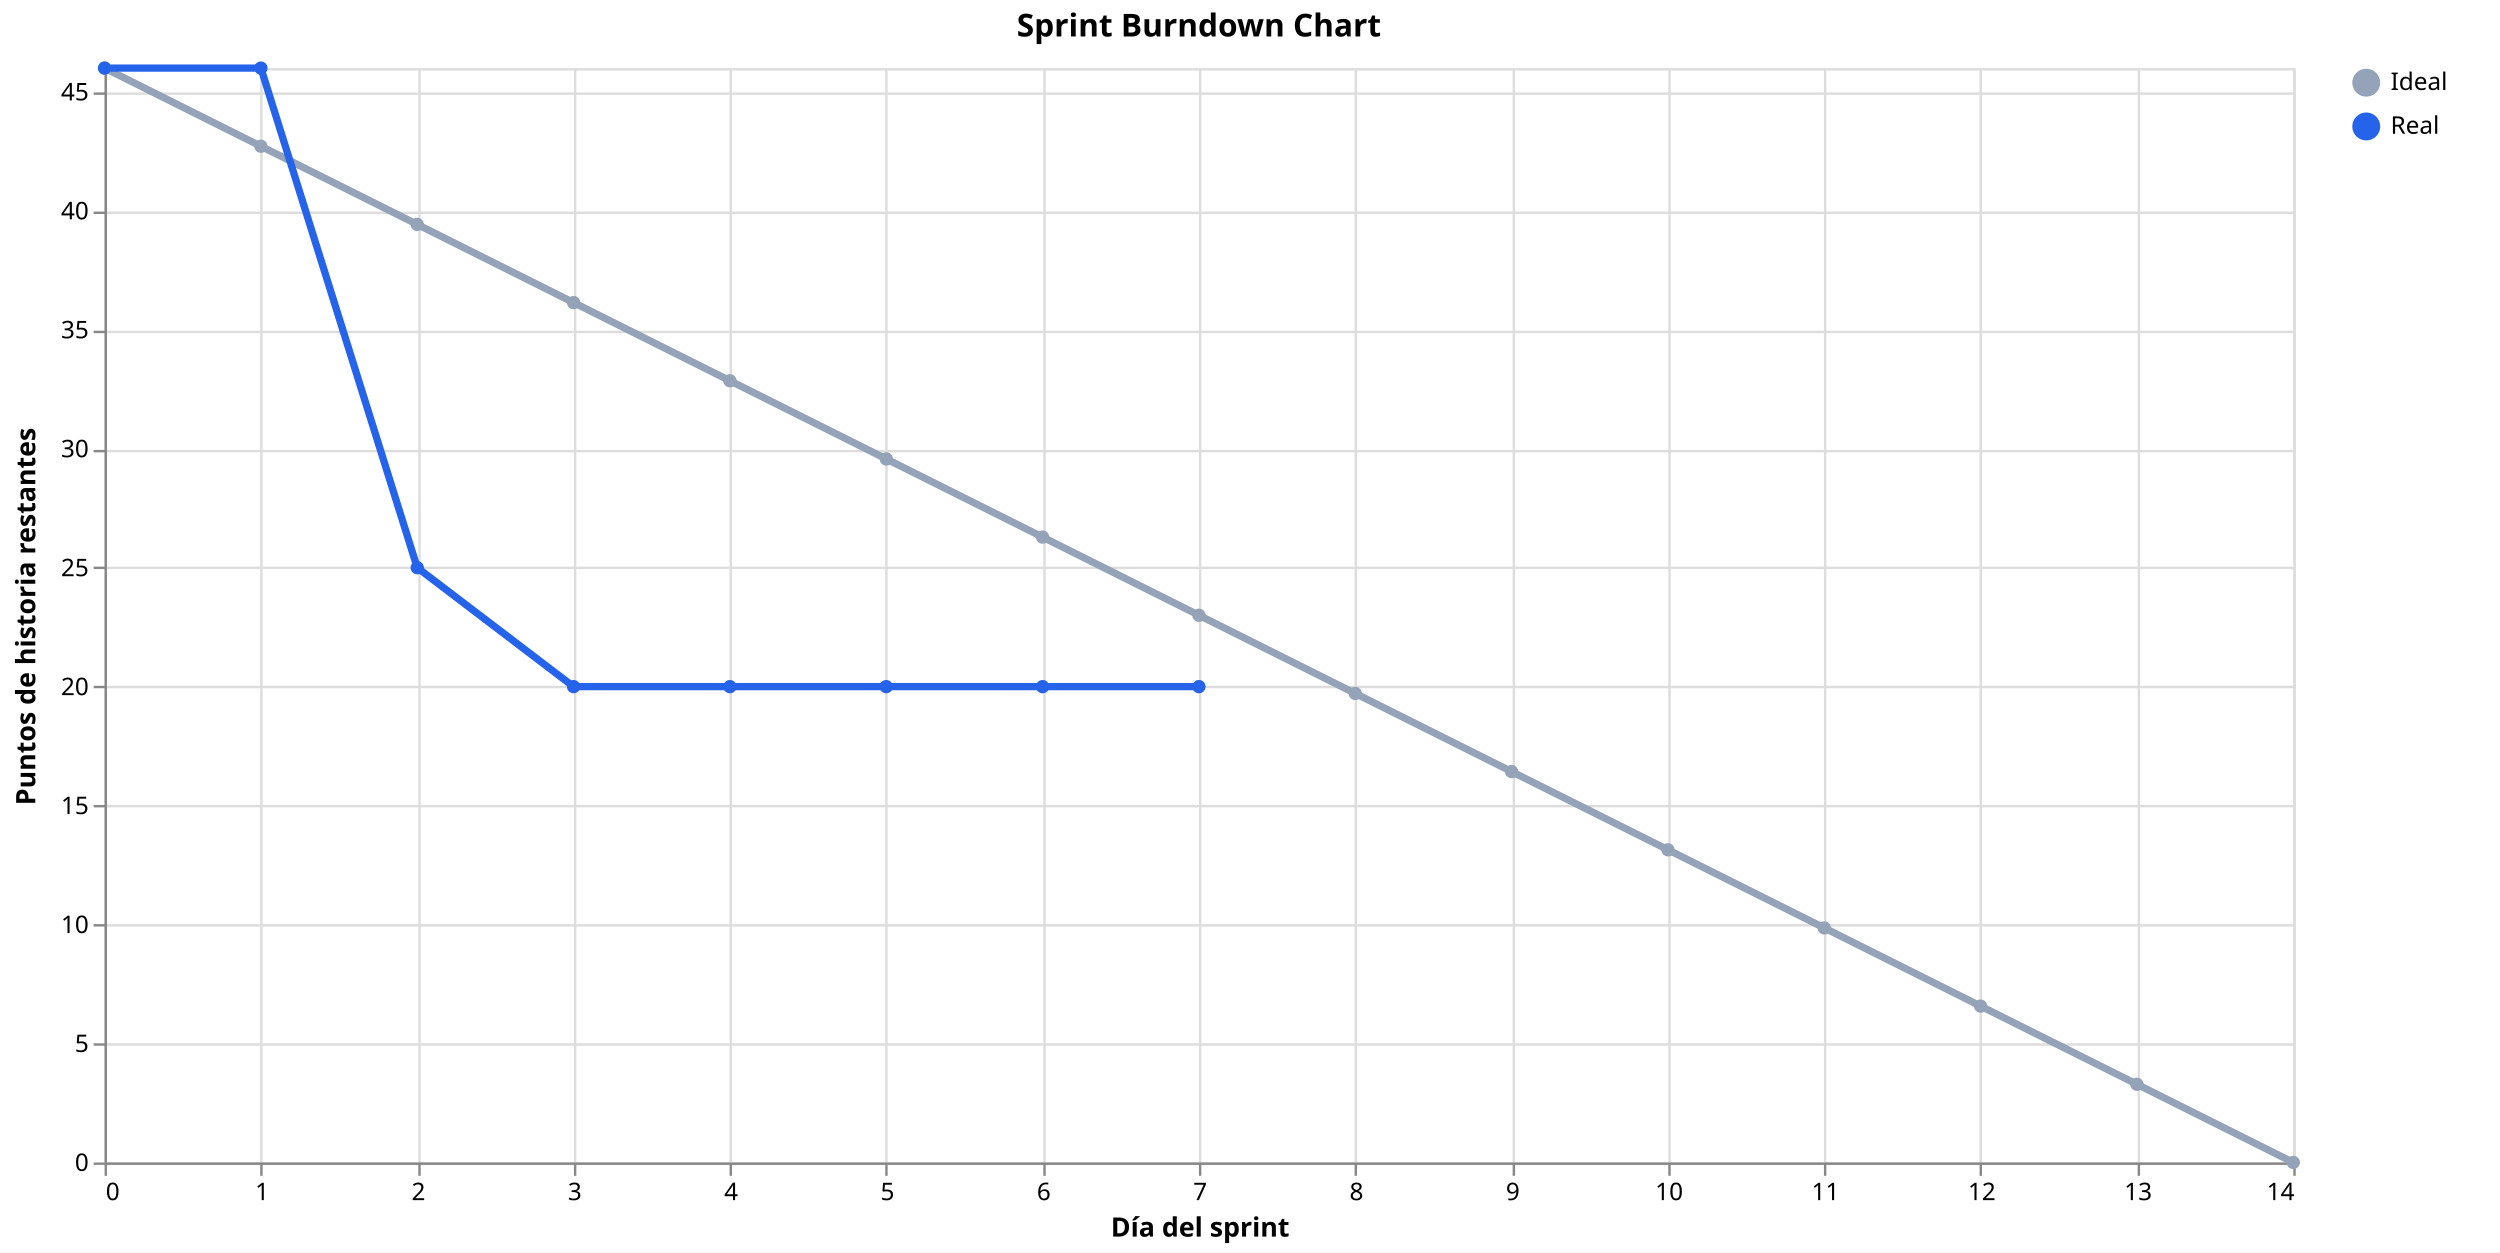
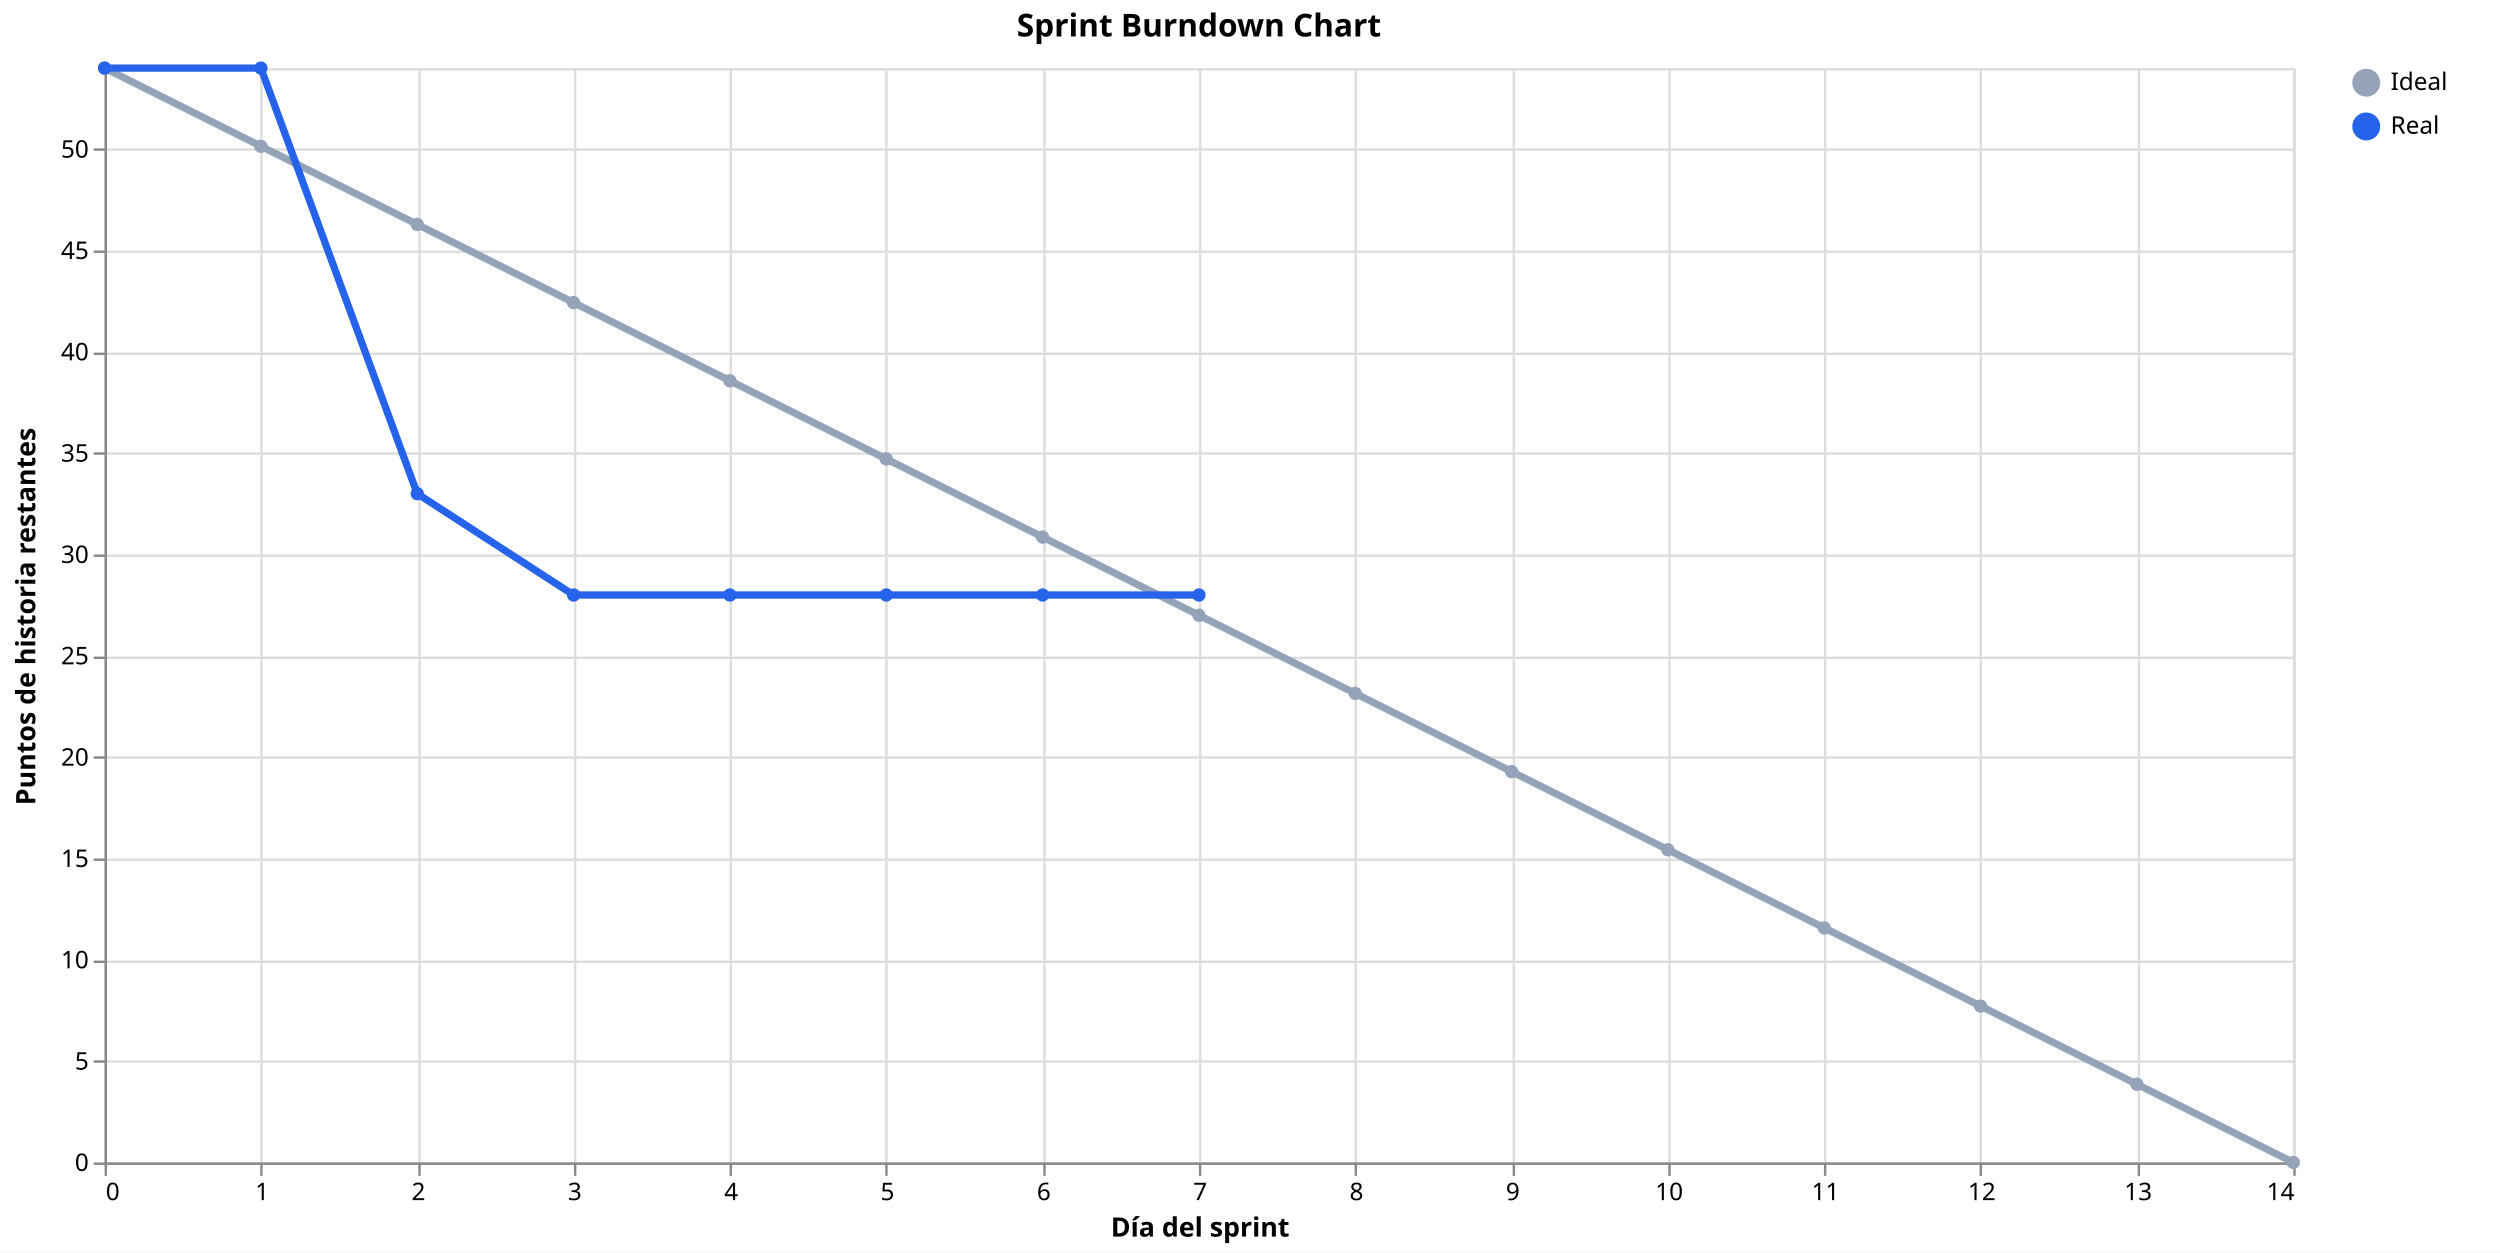
<svg xmlns="http://www.w3.org/2000/svg" version="1.1" class="marks" width="1028" height="515" viewBox="0 0 1028 515">
  <rect width="1028" height="515" fill="white" />
  <g fill="none" stroke-miterlimit="4" transform="translate(43,28)">
    <g class="mark-group role-frame root" role="graphics-object" aria-roledescription="group mark container">
      <g transform="translate(0,0)">
        <path class="background" aria-hidden="true" d="M0.5,0.5h900v450h-900Z" stroke="#ddd" />
        <g>
          <g class="mark-group role-axis" aria-hidden="true">
            <g transform="translate(0.5,450.5)">
              <path class="background" aria-hidden="true" d="M0,0h0v0h0Z" pointer-events="none" />
              <g>
                <g class="mark-rule role-axis-grid" pointer-events="none">
                  <line transform="translate(0,-450)" x2="0" y2="450" stroke="#ddd" stroke-width="1" opacity="1" />
                  <line transform="translate(64,-450)" x2="0" y2="450" stroke="#ddd" stroke-width="1" opacity="1" />
                  <line transform="translate(129,-450)" x2="0" y2="450" stroke="#ddd" stroke-width="1" opacity="1" />
                  <line transform="translate(193,-450)" x2="0" y2="450" stroke="#ddd" stroke-width="1" opacity="1" />
                  <line transform="translate(257,-450)" x2="0" y2="450" stroke="#ddd" stroke-width="1" opacity="1" />
                  <line transform="translate(321,-450)" x2="0" y2="450" stroke="#ddd" stroke-width="1" opacity="1" />
                  <line transform="translate(386,-450)" x2="0" y2="450" stroke="#ddd" stroke-width="1" opacity="1" />
                  <line transform="translate(450,-450)" x2="0" y2="450" stroke="#ddd" stroke-width="1" opacity="1" />
                  <line transform="translate(514,-450)" x2="0" y2="450" stroke="#ddd" stroke-width="1" opacity="1" />
                  <line transform="translate(579,-450)" x2="0" y2="450" stroke="#ddd" stroke-width="1" opacity="1" />
                  <line transform="translate(643,-450)" x2="0" y2="450" stroke="#ddd" stroke-width="1" opacity="1" />
                  <line transform="translate(707,-450)" x2="0" y2="450" stroke="#ddd" stroke-width="1" opacity="1" />
                  <line transform="translate(771,-450)" x2="0" y2="450" stroke="#ddd" stroke-width="1" opacity="1" />
                  <line transform="translate(836,-450)" x2="0" y2="450" stroke="#ddd" stroke-width="1" opacity="1" />
                  <line transform="translate(900,-450)" x2="0" y2="450" stroke="#ddd" stroke-width="1" opacity="1" />
                </g>
              </g>
              <path class="foreground" aria-hidden="true" d="" pointer-events="none" display="none" />
            </g>
          </g>
          <g class="mark-group role-axis" aria-hidden="true">
            <g transform="translate(0.5,0.5)">
              <path class="background" aria-hidden="true" d="M0,0h0v0h0Z" pointer-events="none" />
              <g>
                <g class="mark-rule role-axis-grid" pointer-events="none">
                  <line transform="translate(0,450)" x2="900" y2="0" stroke="#ddd" stroke-width="1" opacity="1" />
-                   <line transform="translate(0,401)" x2="900" y2="0" stroke="#ddd" stroke-width="1" opacity="1" />
-                   <line transform="translate(0,352)" x2="900" y2="0" stroke="#ddd" stroke-width="1" opacity="1" />
-                   <line transform="translate(0,303)" x2="900" y2="0" stroke="#ddd" stroke-width="1" opacity="1" />
-                   <line transform="translate(0,254)" x2="900" y2="0" stroke="#ddd" stroke-width="1" opacity="1" />
-                   <line transform="translate(0,205)" x2="900" y2="0" stroke="#ddd" stroke-width="1" opacity="1" />
-                   <line transform="translate(0,157)" x2="900" y2="0" stroke="#ddd" stroke-width="1" opacity="1" />
-                   <line transform="translate(0,108)" x2="900" y2="0" stroke="#ddd" stroke-width="1" opacity="1" />
-                   <line transform="translate(0,59)" x2="900" y2="0" stroke="#ddd" stroke-width="1" opacity="1" />
-                   <line transform="translate(0,10)" x2="900" y2="0" stroke="#ddd" stroke-width="1" opacity="1" />
+                   <line transform="translate(0,408)" x2="900" y2="0" stroke="#ddd" stroke-width="1" opacity="1" />
+                   <line transform="translate(0,367)" x2="900" y2="0" stroke="#ddd" stroke-width="1" opacity="1" />
+                   <line transform="translate(0,325)" x2="900" y2="0" stroke="#ddd" stroke-width="1" opacity="1" />
+                   <line transform="translate(0,283)" x2="900" y2="0" stroke="#ddd" stroke-width="1" opacity="1" />
+                   <line transform="translate(0,242)" x2="900" y2="0" stroke="#ddd" stroke-width="1" opacity="1" />
+                   <line transform="translate(0,200)" x2="900" y2="0" stroke="#ddd" stroke-width="1" opacity="1" />
+                   <line transform="translate(0,158)" x2="900" y2="0" stroke="#ddd" stroke-width="1" opacity="1" />
+                   <line transform="translate(0,117)" x2="900" y2="0" stroke="#ddd" stroke-width="1" opacity="1" />
+                   <line transform="translate(0,75)" x2="900" y2="0" stroke="#ddd" stroke-width="1" opacity="1" />
+                   <line transform="translate(0,33)" x2="900" y2="0" stroke="#ddd" stroke-width="1" opacity="1" />
                </g>
              </g>
              <path class="foreground" aria-hidden="true" d="" pointer-events="none" display="none" />
            </g>
          </g>
          <g class="mark-group role-axis" role="graphics-symbol" aria-roledescription="axis" aria-label="X-axis titled 'Día del sprint' for a linear scale with values from 0 to 14">
            <g transform="translate(0.5,450.5)">
              <path class="background" aria-hidden="true" d="M0,0h0v0h0Z" pointer-events="none" />
              <g>
                <g class="mark-rule role-axis-tick" pointer-events="none">
                  <line transform="translate(0,0)" x2="0" y2="5" stroke="#888" stroke-width="1" opacity="1" />
                  <line transform="translate(64,0)" x2="0" y2="5" stroke="#888" stroke-width="1" opacity="1" />
                  <line transform="translate(129,0)" x2="0" y2="5" stroke="#888" stroke-width="1" opacity="1" />
                  <line transform="translate(193,0)" x2="0" y2="5" stroke="#888" stroke-width="1" opacity="1" />
                  <line transform="translate(257,0)" x2="0" y2="5" stroke="#888" stroke-width="1" opacity="1" />
                  <line transform="translate(321,0)" x2="0" y2="5" stroke="#888" stroke-width="1" opacity="1" />
                  <line transform="translate(386,0)" x2="0" y2="5" stroke="#888" stroke-width="1" opacity="1" />
                  <line transform="translate(450,0)" x2="0" y2="5" stroke="#888" stroke-width="1" opacity="1" />
                  <line transform="translate(514,0)" x2="0" y2="5" stroke="#888" stroke-width="1" opacity="1" />
                  <line transform="translate(579,0)" x2="0" y2="5" stroke="#888" stroke-width="1" opacity="1" />
                  <line transform="translate(643,0)" x2="0" y2="5" stroke="#888" stroke-width="1" opacity="1" />
                  <line transform="translate(707,0)" x2="0" y2="5" stroke="#888" stroke-width="1" opacity="1" />
                  <line transform="translate(771,0)" x2="0" y2="5" stroke="#888" stroke-width="1" opacity="1" />
                  <line transform="translate(836,0)" x2="0" y2="5" stroke="#888" stroke-width="1" opacity="1" />
                  <line transform="translate(900,0)" x2="0" y2="5" stroke="#888" stroke-width="1" opacity="1" />
                </g>
                <g class="mark-text role-axis-label" pointer-events="none">
                  <text text-anchor="start" transform="translate(0,15)" font-family="sans-serif" font-size="10px" fill="#000" opacity="1">0</text>
                  <text text-anchor="middle" transform="translate(64.28571,15)" font-family="sans-serif" font-size="10px" fill="#000" opacity="1">1</text>
                  <text text-anchor="middle" transform="translate(128.5714,15)" font-family="sans-serif" font-size="10px" fill="#000" opacity="1">2</text>
                  <text text-anchor="middle" transform="translate(192.8571,15)" font-family="sans-serif" font-size="10px" fill="#000" opacity="1">3</text>
                  <text text-anchor="middle" transform="translate(257.1429,15)" font-family="sans-serif" font-size="10px" fill="#000" opacity="1">4</text>
                  <text text-anchor="middle" transform="translate(321.4286,15)" font-family="sans-serif" font-size="10px" fill="#000" opacity="1">5</text>
                  <text text-anchor="middle" transform="translate(385.7143,15)" font-family="sans-serif" font-size="10px" fill="#000" opacity="1">6</text>
                  <text text-anchor="middle" transform="translate(450,15)" font-family="sans-serif" font-size="10px" fill="#000" opacity="1">7</text>
                  <text text-anchor="middle" transform="translate(514.2857,15)" font-family="sans-serif" font-size="10px" fill="#000" opacity="1">8</text>
                  <text text-anchor="middle" transform="translate(578.5714,15)" font-family="sans-serif" font-size="10px" fill="#000" opacity="1">9</text>
                  <text text-anchor="middle" transform="translate(642.8571,15)" font-family="sans-serif" font-size="10px" fill="#000" opacity="1">10</text>
                  <text text-anchor="middle" transform="translate(707.1429,15)" font-family="sans-serif" font-size="10px" fill="#000" opacity="1">11</text>
                  <text text-anchor="middle" transform="translate(771.4286,15)" font-family="sans-serif" font-size="10px" fill="#000" opacity="1">12</text>
                  <text text-anchor="middle" transform="translate(835.7143,15)" font-family="sans-serif" font-size="10px" fill="#000" opacity="1">13</text>
                  <text text-anchor="end" transform="translate(900,15)" font-family="sans-serif" font-size="10px" fill="#000" opacity="1">14</text>
                </g>
                <g class="mark-rule role-axis-domain" pointer-events="none">
                  <line transform="translate(0,0)" x2="900" y2="0" stroke="#888" stroke-width="1" opacity="1" />
                </g>
                <g class="mark-text role-axis-title" pointer-events="none">
                  <text text-anchor="middle" transform="translate(450,30)" font-family="sans-serif" font-size="11px" font-weight="bold" fill="#000" opacity="1">Día del sprint</text>
                </g>
              </g>
              <path class="foreground" aria-hidden="true" d="" pointer-events="none" display="none" />
            </g>
          </g>
-           <g class="mark-group role-axis" role="graphics-symbol" aria-roledescription="axis" aria-label="Y-axis titled 'Puntos de historia restantes' for a linear scale with values from 0 to 46">
+           <g class="mark-group role-axis" role="graphics-symbol" aria-roledescription="axis" aria-label="Y-axis titled 'Puntos de historia restantes' for a linear scale with values from 0 to 54">
            <g transform="translate(0.5,0.5)">
              <path class="background" aria-hidden="true" d="M0,0h0v0h0Z" pointer-events="none" />
              <g>
                <g class="mark-rule role-axis-tick" pointer-events="none">
                  <line transform="translate(0,450)" x2="-5" y2="0" stroke="#888" stroke-width="1" opacity="1" />
-                   <line transform="translate(0,401)" x2="-5" y2="0" stroke="#888" stroke-width="1" opacity="1" />
-                   <line transform="translate(0,352)" x2="-5" y2="0" stroke="#888" stroke-width="1" opacity="1" />
-                   <line transform="translate(0,303)" x2="-5" y2="0" stroke="#888" stroke-width="1" opacity="1" />
-                   <line transform="translate(0,254)" x2="-5" y2="0" stroke="#888" stroke-width="1" opacity="1" />
-                   <line transform="translate(0,205)" x2="-5" y2="0" stroke="#888" stroke-width="1" opacity="1" />
-                   <line transform="translate(0,157)" x2="-5" y2="0" stroke="#888" stroke-width="1" opacity="1" />
-                   <line transform="translate(0,108)" x2="-5" y2="0" stroke="#888" stroke-width="1" opacity="1" />
-                   <line transform="translate(0,59)" x2="-5" y2="0" stroke="#888" stroke-width="1" opacity="1" />
-                   <line transform="translate(0,10)" x2="-5" y2="0" stroke="#888" stroke-width="1" opacity="1" />
+                   <line transform="translate(0,408)" x2="-5" y2="0" stroke="#888" stroke-width="1" opacity="1" />
+                   <line transform="translate(0,367)" x2="-5" y2="0" stroke="#888" stroke-width="1" opacity="1" />
+                   <line transform="translate(0,325)" x2="-5" y2="0" stroke="#888" stroke-width="1" opacity="1" />
+                   <line transform="translate(0,283)" x2="-5" y2="0" stroke="#888" stroke-width="1" opacity="1" />
+                   <line transform="translate(0,242)" x2="-5" y2="0" stroke="#888" stroke-width="1" opacity="1" />
+                   <line transform="translate(0,200)" x2="-5" y2="0" stroke="#888" stroke-width="1" opacity="1" />
+                   <line transform="translate(0,158)" x2="-5" y2="0" stroke="#888" stroke-width="1" opacity="1" />
+                   <line transform="translate(0,117)" x2="-5" y2="0" stroke="#888" stroke-width="1" opacity="1" />
+                   <line transform="translate(0,75)" x2="-5" y2="0" stroke="#888" stroke-width="1" opacity="1" />
+                   <line transform="translate(0,33)" x2="-5" y2="0" stroke="#888" stroke-width="1" opacity="1" />
                </g>
                <g class="mark-text role-axis-label" pointer-events="none">
                  <text text-anchor="end" transform="translate(-7,453)" font-family="sans-serif" font-size="10px" fill="#000" opacity="1">0</text>
-                   <text text-anchor="end" transform="translate(-7,404.087)" font-family="sans-serif" font-size="10px" fill="#000" opacity="1">5</text>
-                   <text text-anchor="end" transform="translate(-7,355.1739)" font-family="sans-serif" font-size="10px" fill="#000" opacity="1">10</text>
-                   <text text-anchor="end" transform="translate(-7,306.2609)" font-family="sans-serif" font-size="10px" fill="#000" opacity="1">15</text>
-                   <text text-anchor="end" transform="translate(-7,257.3478)" font-family="sans-serif" font-size="10px" fill="#000" opacity="1">20</text>
-                   <text text-anchor="end" transform="translate(-7,208.4348)" font-family="sans-serif" font-size="10px" fill="#000" opacity="1">25</text>
-                   <text text-anchor="end" transform="translate(-7,159.5217)" font-family="sans-serif" font-size="10px" fill="#000" opacity="1">30</text>
-                   <text text-anchor="end" transform="translate(-7,110.6087)" font-family="sans-serif" font-size="10px" fill="#000" opacity="1">35</text>
-                   <text text-anchor="end" transform="translate(-7,61.69565)" font-family="sans-serif" font-size="10px" fill="#000" opacity="1">40</text>
-                   <text text-anchor="end" transform="translate(-7,12.78261)" font-family="sans-serif" font-size="10px" fill="#000" opacity="1">45</text>
+                   <text text-anchor="end" transform="translate(-7,411.3333)" font-family="sans-serif" font-size="10px" fill="#000" opacity="1">5</text>
+                   <text text-anchor="end" transform="translate(-7,369.6667)" font-family="sans-serif" font-size="10px" fill="#000" opacity="1">10</text>
+                   <text text-anchor="end" transform="translate(-7,328)" font-family="sans-serif" font-size="10px" fill="#000" opacity="1">15</text>
+                   <text text-anchor="end" transform="translate(-7,286.3333)" font-family="sans-serif" font-size="10px" fill="#000" opacity="1">20</text>
+                   <text text-anchor="end" transform="translate(-7,244.6667)" font-family="sans-serif" font-size="10px" fill="#000" opacity="1">25</text>
+                   <text text-anchor="end" transform="translate(-7,203)" font-family="sans-serif" font-size="10px" fill="#000" opacity="1">30</text>
+                   <text text-anchor="end" transform="translate(-7,161.3333)" font-family="sans-serif" font-size="10px" fill="#000" opacity="1">35</text>
+                   <text text-anchor="end" transform="translate(-7,119.6667)" font-family="sans-serif" font-size="10px" fill="#000" opacity="1">40</text>
+                   <text text-anchor="end" transform="translate(-7,78)" font-family="sans-serif" font-size="10px" fill="#000" opacity="1">45</text>
+                   <text text-anchor="end" transform="translate(-7,36.33333)" font-family="sans-serif" font-size="10px" fill="#000" opacity="1">50</text>
                </g>
                <g class="mark-rule role-axis-domain" pointer-events="none">
                  <line transform="translate(0,450)" x2="0" y2="-450" stroke="#888" stroke-width="1" opacity="1" />
                </g>
                <g class="mark-text role-axis-title" pointer-events="none">
                  <text text-anchor="middle" transform="translate(-27,225) rotate(-90) translate(0,-2)" font-family="sans-serif" font-size="11px" font-weight="bold" fill="#000" opacity="1">Puntos de historia restantes</text>
                </g>
              </g>
              <path class="foreground" aria-hidden="true" d="" pointer-events="none" display="none" />
            </g>
          </g>
          <g class="mark-group role-scope layer_0_pathgroup" role="graphics-object" aria-roledescription="group mark container">
            <g transform="translate(0,0)">
              <path class="background" aria-hidden="true" d="M0,0h900v450h-900Z" />
              <g>
                <g class="mark-line role-mark layer_0_marks" role="graphics-object" aria-roledescription="line mark container">
-                   <path aria-label="Día del sprint: 0; Puntos de historia restantes: 46; type: Ideal" role="graphics-symbol" aria-roledescription="line mark" d="M0,0L64.286,32.143L128.571,64.286L192.857,96.429L257.143,128.571L321.429,160.714L385.714,192.857L450,225L514.286,257.143L578.571,289.286L642.857,321.429L707.143,353.571L771.429,385.714L835.714,417.857L900,450" stroke="#94A3B8" stroke-width="3" />
+                   <path aria-label="Día del sprint: 0; Puntos de historia restantes: 54; type: Ideal" role="graphics-symbol" aria-roledescription="line mark" d="M0,0L64.286,32.143L128.571,64.286L192.857,96.429L257.143,128.571L321.429,160.714L385.714,192.857L450,225L514.286,257.143L578.571,289.286L642.857,321.429L707.143,353.571L771.429,385.714L835.714,417.857L900,450" stroke="#94A3B8" stroke-width="3" />
                </g>
              </g>
              <path class="foreground" aria-hidden="true" d="" display="none" />
            </g>
            <g transform="translate(0,0)">
              <path class="background" aria-hidden="true" d="M0,0h900v450h-900Z" />
              <g>
                <g class="mark-line role-mark layer_0_marks" role="graphics-object" aria-roledescription="line mark container">
-                   <path aria-label="Día del sprint: 0; Puntos de historia restantes: 46; type: Real" role="graphics-symbol" aria-roledescription="line mark" d="M0,0L64.286,0L128.571,205.435L192.857,254.348L257.143,254.348L321.429,254.348L385.714,254.348L450,254.348" stroke="#2563EB" stroke-width="3" />
+                   <path aria-label="Día del sprint: 0; Puntos de historia restantes: 54; type: Real" role="graphics-symbol" aria-roledescription="line mark" d="M0,0L64.286,0L128.571,175L192.857,216.667L257.143,216.667L321.429,216.667L385.714,216.667L450,216.667" stroke="#2563EB" stroke-width="3" />
                </g>
              </g>
              <path class="foreground" aria-hidden="true" d="" display="none" />
            </g>
          </g>
          <g class="mark-symbol role-mark layer_1_marks" role="graphics-object" aria-roledescription="symbol mark container">
-             <path aria-label="Día del sprint: 0; Puntos de historia restantes: 46; type: Ideal" role="graphics-symbol" aria-roledescription="point" transform="translate(0,0)" d="M2.739,0A2.739,2.739,0,1,1,-2.739,0A2.739,2.739,0,1,1,2.739,0" fill="#94A3B8" stroke-width="2" opacity="1" />
-             <path aria-label="Día del sprint: 1; Puntos de historia restantes: 42.7142857143; type: Ideal" role="graphics-symbol" aria-roledescription="point" transform="translate(64.28571,32.14286)" d="M2.739,0A2.739,2.739,0,1,1,-2.739,0A2.739,2.739,0,1,1,2.739,0" fill="#94A3B8" stroke-width="2" opacity="1" />
-             <path aria-label="Día del sprint: 2; Puntos de historia restantes: 39.4285714286; type: Ideal" role="graphics-symbol" aria-roledescription="point" transform="translate(128.5714,64.28571)" d="M2.739,0A2.739,2.739,0,1,1,-2.739,0A2.739,2.739,0,1,1,2.739,0" fill="#94A3B8" stroke-width="2" opacity="1" />
-             <path aria-label="Día del sprint: 3; Puntos de historia restantes: 36.1428571429; type: Ideal" role="graphics-symbol" aria-roledescription="point" transform="translate(192.8571,96.42857)" d="M2.739,0A2.739,2.739,0,1,1,-2.739,0A2.739,2.739,0,1,1,2.739,0" fill="#94A3B8" stroke-width="2" opacity="1" />
-             <path aria-label="Día del sprint: 4; Puntos de historia restantes: 32.8571428571; type: Ideal" role="graphics-symbol" aria-roledescription="point" transform="translate(257.1429,128.5714)" d="M2.739,0A2.739,2.739,0,1,1,-2.739,0A2.739,2.739,0,1,1,2.739,0" fill="#94A3B8" stroke-width="2" opacity="1" />
-             <path aria-label="Día del sprint: 5; Puntos de historia restantes: 29.5714285714; type: Ideal" role="graphics-symbol" aria-roledescription="point" transform="translate(321.4286,160.7143)" d="M2.739,0A2.739,2.739,0,1,1,-2.739,0A2.739,2.739,0,1,1,2.739,0" fill="#94A3B8" stroke-width="2" opacity="1" />
-             <path aria-label="Día del sprint: 6; Puntos de historia restantes: 26.2857142857; type: Ideal" role="graphics-symbol" aria-roledescription="point" transform="translate(385.7143,192.8571)" d="M2.739,0A2.739,2.739,0,1,1,-2.739,0A2.739,2.739,0,1,1,2.739,0" fill="#94A3B8" stroke-width="2" opacity="1" />
-             <path aria-label="Día del sprint: 7; Puntos de historia restantes: 23; type: Ideal" role="graphics-symbol" aria-roledescription="point" transform="translate(450,225)" d="M2.739,0A2.739,2.739,0,1,1,-2.739,0A2.739,2.739,0,1,1,2.739,0" fill="#94A3B8" stroke-width="2" opacity="1" />
-             <path aria-label="Día del sprint: 8; Puntos de historia restantes: 19.7142857143; type: Ideal" role="graphics-symbol" aria-roledescription="point" transform="translate(514.2857,257.1429)" d="M2.739,0A2.739,2.739,0,1,1,-2.739,0A2.739,2.739,0,1,1,2.739,0" fill="#94A3B8" stroke-width="2" opacity="1" />
-             <path aria-label="Día del sprint: 9; Puntos de historia restantes: 16.4285714286; type: Ideal" role="graphics-symbol" aria-roledescription="point" transform="translate(578.5714,289.2857)" d="M2.739,0A2.739,2.739,0,1,1,-2.739,0A2.739,2.739,0,1,1,2.739,0" fill="#94A3B8" stroke-width="2" opacity="1" />
-             <path aria-label="Día del sprint: 10; Puntos de historia restantes: 13.1428571429; type: Ideal" role="graphics-symbol" aria-roledescription="point" transform="translate(642.8571,321.4286)" d="M2.739,0A2.739,2.739,0,1,1,-2.739,0A2.739,2.739,0,1,1,2.739,0" fill="#94A3B8" stroke-width="2" opacity="1" />
-             <path aria-label="Día del sprint: 11; Puntos de historia restantes: 9.85714285714; type: Ideal" role="graphics-symbol" aria-roledescription="point" transform="translate(707.1429,353.5714)" d="M2.739,0A2.739,2.739,0,1,1,-2.739,0A2.739,2.739,0,1,1,2.739,0" fill="#94A3B8" stroke-width="2" opacity="1" />
-             <path aria-label="Día del sprint: 12; Puntos de historia restantes: 6.57142857143; type: Ideal" role="graphics-symbol" aria-roledescription="point" transform="translate(771.4286,385.7143)" d="M2.739,0A2.739,2.739,0,1,1,-2.739,0A2.739,2.739,0,1,1,2.739,0" fill="#94A3B8" stroke-width="2" opacity="1" />
-             <path aria-label="Día del sprint: 13; Puntos de historia restantes: 3.28571428571; type: Ideal" role="graphics-symbol" aria-roledescription="point" transform="translate(835.7143,417.8571)" d="M2.739,0A2.739,2.739,0,1,1,-2.739,0A2.739,2.739,0,1,1,2.739,0" fill="#94A3B8" stroke-width="2" opacity="1" />
+             <path aria-label="Día del sprint: 0; Puntos de historia restantes: 54; type: Ideal" role="graphics-symbol" aria-roledescription="point" transform="translate(0,0)" d="M2.739,0A2.739,2.739,0,1,1,-2.739,0A2.739,2.739,0,1,1,2.739,0" fill="#94A3B8" stroke-width="2" opacity="1" />
+             <path aria-label="Día del sprint: 1; Puntos de historia restantes: 50.1428571429; type: Ideal" role="graphics-symbol" aria-roledescription="point" transform="translate(64.28571,32.14286)" d="M2.739,0A2.739,2.739,0,1,1,-2.739,0A2.739,2.739,0,1,1,2.739,0" fill="#94A3B8" stroke-width="2" opacity="1" />
+             <path aria-label="Día del sprint: 2; Puntos de historia restantes: 46.2857142857; type: Ideal" role="graphics-symbol" aria-roledescription="point" transform="translate(128.5714,64.28571)" d="M2.739,0A2.739,2.739,0,1,1,-2.739,0A2.739,2.739,0,1,1,2.739,0" fill="#94A3B8" stroke-width="2" opacity="1" />
+             <path aria-label="Día del sprint: 3; Puntos de historia restantes: 42.4285714286; type: Ideal" role="graphics-symbol" aria-roledescription="point" transform="translate(192.8571,96.42857)" d="M2.739,0A2.739,2.739,0,1,1,-2.739,0A2.739,2.739,0,1,1,2.739,0" fill="#94A3B8" stroke-width="2" opacity="1" />
+             <path aria-label="Día del sprint: 4; Puntos de historia restantes: 38.5714285714; type: Ideal" role="graphics-symbol" aria-roledescription="point" transform="translate(257.1429,128.5714)" d="M2.739,0A2.739,2.739,0,1,1,-2.739,0A2.739,2.739,0,1,1,2.739,0" fill="#94A3B8" stroke-width="2" opacity="1" />
+             <path aria-label="Día del sprint: 5; Puntos de historia restantes: 34.7142857143; type: Ideal" role="graphics-symbol" aria-roledescription="point" transform="translate(321.4286,160.7143)" d="M2.739,0A2.739,2.739,0,1,1,-2.739,0A2.739,2.739,0,1,1,2.739,0" fill="#94A3B8" stroke-width="2" opacity="1" />
+             <path aria-label="Día del sprint: 6; Puntos de historia restantes: 30.8571428571; type: Ideal" role="graphics-symbol" aria-roledescription="point" transform="translate(385.7143,192.8571)" d="M2.739,0A2.739,2.739,0,1,1,-2.739,0A2.739,2.739,0,1,1,2.739,0" fill="#94A3B8" stroke-width="2" opacity="1" />
+             <path aria-label="Día del sprint: 7; Puntos de historia restantes: 27; type: Ideal" role="graphics-symbol" aria-roledescription="point" transform="translate(450,225)" d="M2.739,0A2.739,2.739,0,1,1,-2.739,0A2.739,2.739,0,1,1,2.739,0" fill="#94A3B8" stroke-width="2" opacity="1" />
+             <path aria-label="Día del sprint: 8; Puntos de historia restantes: 23.1428571429; type: Ideal" role="graphics-symbol" aria-roledescription="point" transform="translate(514.2857,257.1429)" d="M2.739,0A2.739,2.739,0,1,1,-2.739,0A2.739,2.739,0,1,1,2.739,0" fill="#94A3B8" stroke-width="2" opacity="1" />
+             <path aria-label="Día del sprint: 9; Puntos de historia restantes: 19.2857142857; type: Ideal" role="graphics-symbol" aria-roledescription="point" transform="translate(578.5714,289.2857)" d="M2.739,0A2.739,2.739,0,1,1,-2.739,0A2.739,2.739,0,1,1,2.739,0" fill="#94A3B8" stroke-width="2" opacity="1" />
+             <path aria-label="Día del sprint: 10; Puntos de historia restantes: 15.4285714286; type: Ideal" role="graphics-symbol" aria-roledescription="point" transform="translate(642.8571,321.4286)" d="M2.739,0A2.739,2.739,0,1,1,-2.739,0A2.739,2.739,0,1,1,2.739,0" fill="#94A3B8" stroke-width="2" opacity="1" />
+             <path aria-label="Día del sprint: 11; Puntos de historia restantes: 11.5714285714; type: Ideal" role="graphics-symbol" aria-roledescription="point" transform="translate(707.1429,353.5714)" d="M2.739,0A2.739,2.739,0,1,1,-2.739,0A2.739,2.739,0,1,1,2.739,0" fill="#94A3B8" stroke-width="2" opacity="1" />
+             <path aria-label="Día del sprint: 12; Puntos de historia restantes: 7.71428571429; type: Ideal" role="graphics-symbol" aria-roledescription="point" transform="translate(771.4286,385.7143)" d="M2.739,0A2.739,2.739,0,1,1,-2.739,0A2.739,2.739,0,1,1,2.739,0" fill="#94A3B8" stroke-width="2" opacity="1" />
+             <path aria-label="Día del sprint: 13; Puntos de historia restantes: 3.85714285714; type: Ideal" role="graphics-symbol" aria-roledescription="point" transform="translate(835.7143,417.8571)" d="M2.739,0A2.739,2.739,0,1,1,-2.739,0A2.739,2.739,0,1,1,2.739,0" fill="#94A3B8" stroke-width="2" opacity="1" />
            <path aria-label="Día del sprint: 14; Puntos de historia restantes: 0; type: Ideal" role="graphics-symbol" aria-roledescription="point" transform="translate(900,450)" d="M2.739,0A2.739,2.739,0,1,1,-2.739,0A2.739,2.739,0,1,1,2.739,0" fill="#94A3B8" stroke-width="2" opacity="1" />
-             <path aria-label="Día del sprint: 0; Puntos de historia restantes: 46; type: Real" role="graphics-symbol" aria-roledescription="point" transform="translate(0,0)" d="M2.739,0A2.739,2.739,0,1,1,-2.739,0A2.739,2.739,0,1,1,2.739,0" fill="#2563EB" stroke-width="2" opacity="1" />
-             <path aria-label="Día del sprint: 1; Puntos de historia restantes: 46; type: Real" role="graphics-symbol" aria-roledescription="point" transform="translate(64.28571,0)" d="M2.739,0A2.739,2.739,0,1,1,-2.739,0A2.739,2.739,0,1,1,2.739,0" fill="#2563EB" stroke-width="2" opacity="1" />
-             <path aria-label="Día del sprint: 2; Puntos de historia restantes: 25; type: Real" role="graphics-symbol" aria-roledescription="point" transform="translate(128.5714,205.4348)" d="M2.739,0A2.739,2.739,0,1,1,-2.739,0A2.739,2.739,0,1,1,2.739,0" fill="#2563EB" stroke-width="2" opacity="1" />
-             <path aria-label="Día del sprint: 3; Puntos de historia restantes: 20; type: Real" role="graphics-symbol" aria-roledescription="point" transform="translate(192.8571,254.3478)" d="M2.739,0A2.739,2.739,0,1,1,-2.739,0A2.739,2.739,0,1,1,2.739,0" fill="#2563EB" stroke-width="2" opacity="1" />
-             <path aria-label="Día del sprint: 4; Puntos de historia restantes: 20; type: Real" role="graphics-symbol" aria-roledescription="point" transform="translate(257.1429,254.3478)" d="M2.739,0A2.739,2.739,0,1,1,-2.739,0A2.739,2.739,0,1,1,2.739,0" fill="#2563EB" stroke-width="2" opacity="1" />
-             <path aria-label="Día del sprint: 5; Puntos de historia restantes: 20; type: Real" role="graphics-symbol" aria-roledescription="point" transform="translate(321.4286,254.3478)" d="M2.739,0A2.739,2.739,0,1,1,-2.739,0A2.739,2.739,0,1,1,2.739,0" fill="#2563EB" stroke-width="2" opacity="1" />
-             <path aria-label="Día del sprint: 6; Puntos de historia restantes: 20; type: Real" role="graphics-symbol" aria-roledescription="point" transform="translate(385.7143,254.3478)" d="M2.739,0A2.739,2.739,0,1,1,-2.739,0A2.739,2.739,0,1,1,2.739,0" fill="#2563EB" stroke-width="2" opacity="1" />
-             <path aria-label="Día del sprint: 7; Puntos de historia restantes: 20; type: Real" role="graphics-symbol" aria-roledescription="point" transform="translate(450,254.3478)" d="M2.739,0A2.739,2.739,0,1,1,-2.739,0A2.739,2.739,0,1,1,2.739,0" fill="#2563EB" stroke-width="2" opacity="1" />
+             <path aria-label="Día del sprint: 0; Puntos de historia restantes: 54; type: Real" role="graphics-symbol" aria-roledescription="point" transform="translate(0,0)" d="M2.739,0A2.739,2.739,0,1,1,-2.739,0A2.739,2.739,0,1,1,2.739,0" fill="#2563EB" stroke-width="2" opacity="1" />
+             <path aria-label="Día del sprint: 1; Puntos de historia restantes: 54; type: Real" role="graphics-symbol" aria-roledescription="point" transform="translate(64.28571,0)" d="M2.739,0A2.739,2.739,0,1,1,-2.739,0A2.739,2.739,0,1,1,2.739,0" fill="#2563EB" stroke-width="2" opacity="1" />
+             <path aria-label="Día del sprint: 2; Puntos de historia restantes: 33; type: Real" role="graphics-symbol" aria-roledescription="point" transform="translate(128.5714,175)" d="M2.739,0A2.739,2.739,0,1,1,-2.739,0A2.739,2.739,0,1,1,2.739,0" fill="#2563EB" stroke-width="2" opacity="1" />
+             <path aria-label="Día del sprint: 3; Puntos de historia restantes: 28; type: Real" role="graphics-symbol" aria-roledescription="point" transform="translate(192.8571,216.6667)" d="M2.739,0A2.739,2.739,0,1,1,-2.739,0A2.739,2.739,0,1,1,2.739,0" fill="#2563EB" stroke-width="2" opacity="1" />
+             <path aria-label="Día del sprint: 4; Puntos de historia restantes: 28; type: Real" role="graphics-symbol" aria-roledescription="point" transform="translate(257.1429,216.6667)" d="M2.739,0A2.739,2.739,0,1,1,-2.739,0A2.739,2.739,0,1,1,2.739,0" fill="#2563EB" stroke-width="2" opacity="1" />
+             <path aria-label="Día del sprint: 5; Puntos de historia restantes: 28; type: Real" role="graphics-symbol" aria-roledescription="point" transform="translate(321.4286,216.6667)" d="M2.739,0A2.739,2.739,0,1,1,-2.739,0A2.739,2.739,0,1,1,2.739,0" fill="#2563EB" stroke-width="2" opacity="1" />
+             <path aria-label="Día del sprint: 6; Puntos de historia restantes: 28; type: Real" role="graphics-symbol" aria-roledescription="point" transform="translate(385.7143,216.6667)" d="M2.739,0A2.739,2.739,0,1,1,-2.739,0A2.739,2.739,0,1,1,2.739,0" fill="#2563EB" stroke-width="2" opacity="1" />
+             <path aria-label="Día del sprint: 7; Puntos de historia restantes: 28; type: Real" role="graphics-symbol" aria-roledescription="point" transform="translate(450,216.6667)" d="M2.739,0A2.739,2.739,0,1,1,-2.739,0A2.739,2.739,0,1,1,2.739,0" fill="#2563EB" stroke-width="2" opacity="1" />
          </g>
          <g class="mark-group role-legend" role="graphics-symbol" aria-roledescription="legend" aria-label="Symbol legend for fill color and stroke color with 2 values: Ideal, Real">
            <g transform="translate(924,0)">
              <path class="background" aria-hidden="true" d="M0,0h56v32h-56Z" pointer-events="none" />
              <g>
                <g class="mark-group role-legend-entry">
                  <g transform="translate(0,0)">
                    <path class="background" aria-hidden="true" d="M0,0h0v0h0Z" pointer-events="none" />
                    <g>
                      <g class="mark-group role-scope" role="graphics-object" aria-roledescription="group mark container">
                        <g transform="translate(0,0)">
                          <path class="background" aria-hidden="true" d="M0,0h56v14h-56Z" pointer-events="none" opacity="1" />
                          <g>
                            <g class="mark-symbol role-legend-symbol" pointer-events="none">
                              <path transform="translate(6,6)" d="M5,0A5,5,0,1,1,-5,0A5,5,0,1,1,5,0" fill="#94A3B8" stroke="#94A3B8" stroke-width="1.5" opacity="1" />
                            </g>
                            <g class="mark-text role-legend-label" pointer-events="none">
                              <text text-anchor="start" transform="translate(16,9)" font-family="sans-serif" font-size="10px" fill="#000" opacity="1">Ideal</text>
                            </g>
                          </g>
                          <path class="foreground" aria-hidden="true" d="" pointer-events="none" display="none" />
                        </g>
                        <g transform="translate(0,18)">
                          <path class="background" aria-hidden="true" d="M0,0h56v14h-56Z" pointer-events="none" opacity="1" />
                          <g>
                            <g class="mark-symbol role-legend-symbol" pointer-events="none">
                              <path transform="translate(6,6)" d="M5,0A5,5,0,1,1,-5,0A5,5,0,1,1,5,0" fill="#2563EB" stroke="#2563EB" stroke-width="1.5" opacity="1" />
                            </g>
                            <g class="mark-text role-legend-label" pointer-events="none">
                              <text text-anchor="start" transform="translate(16,9)" font-family="sans-serif" font-size="10px" fill="#000" opacity="1">Real</text>
                            </g>
                          </g>
                          <path class="foreground" aria-hidden="true" d="" pointer-events="none" display="none" />
                        </g>
                      </g>
                    </g>
                    <path class="foreground" aria-hidden="true" d="" pointer-events="none" display="none" />
                  </g>
                </g>
              </g>
              <path class="foreground" aria-hidden="true" d="" pointer-events="none" display="none" />
            </g>
          </g>
          <g class="mark-group role-title">
            <g transform="translate(450,-23)">
              <path class="background" aria-hidden="true" d="M0,0h0v0h0Z" pointer-events="none" />
              <g>
                <g class="mark-text role-title-text" role="graphics-symbol" aria-roledescription="title" aria-label="Title text 'Sprint Burndown Chart'" pointer-events="none">
                  <text text-anchor="middle" transform="translate(0,10)" font-family="sans-serif" font-size="13px" font-weight="bold" fill="#000" opacity="1">Sprint Burndown Chart</text>
                </g>
              </g>
              <path class="foreground" aria-hidden="true" d="" pointer-events="none" display="none" />
            </g>
          </g>
        </g>
        <path class="foreground" aria-hidden="true" d="" display="none" />
      </g>
    </g>
  </g>
</svg>
